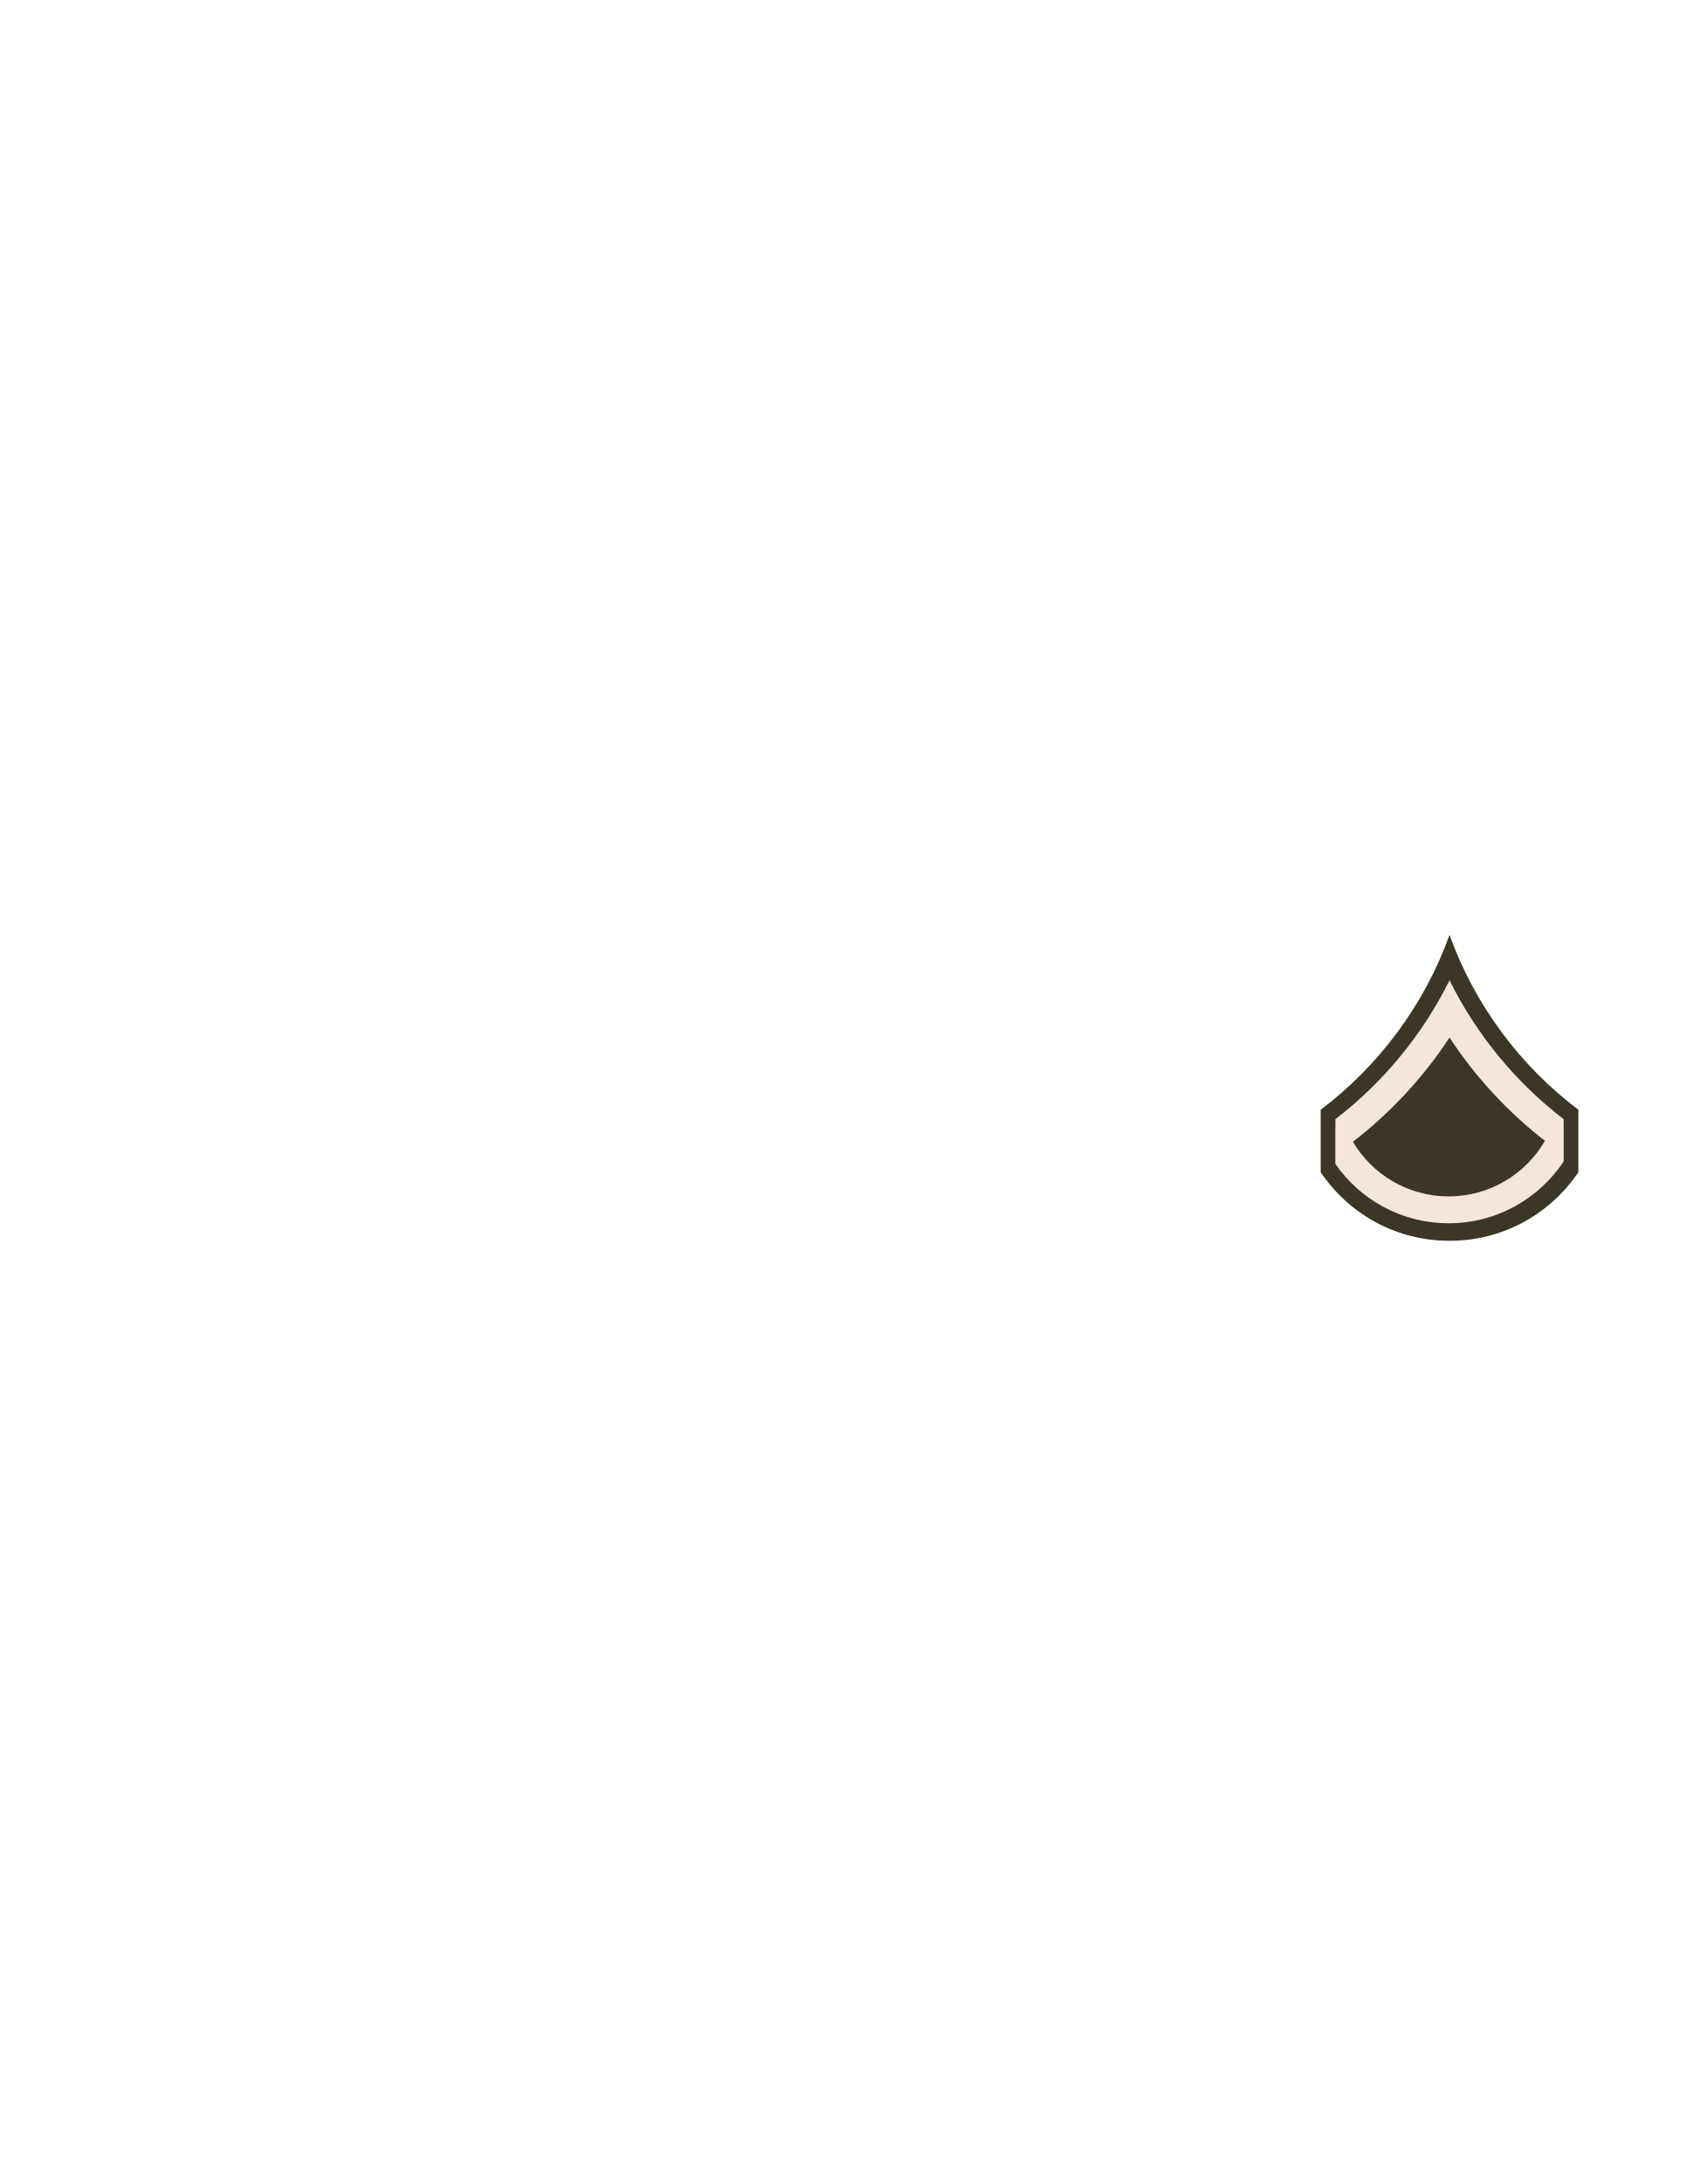
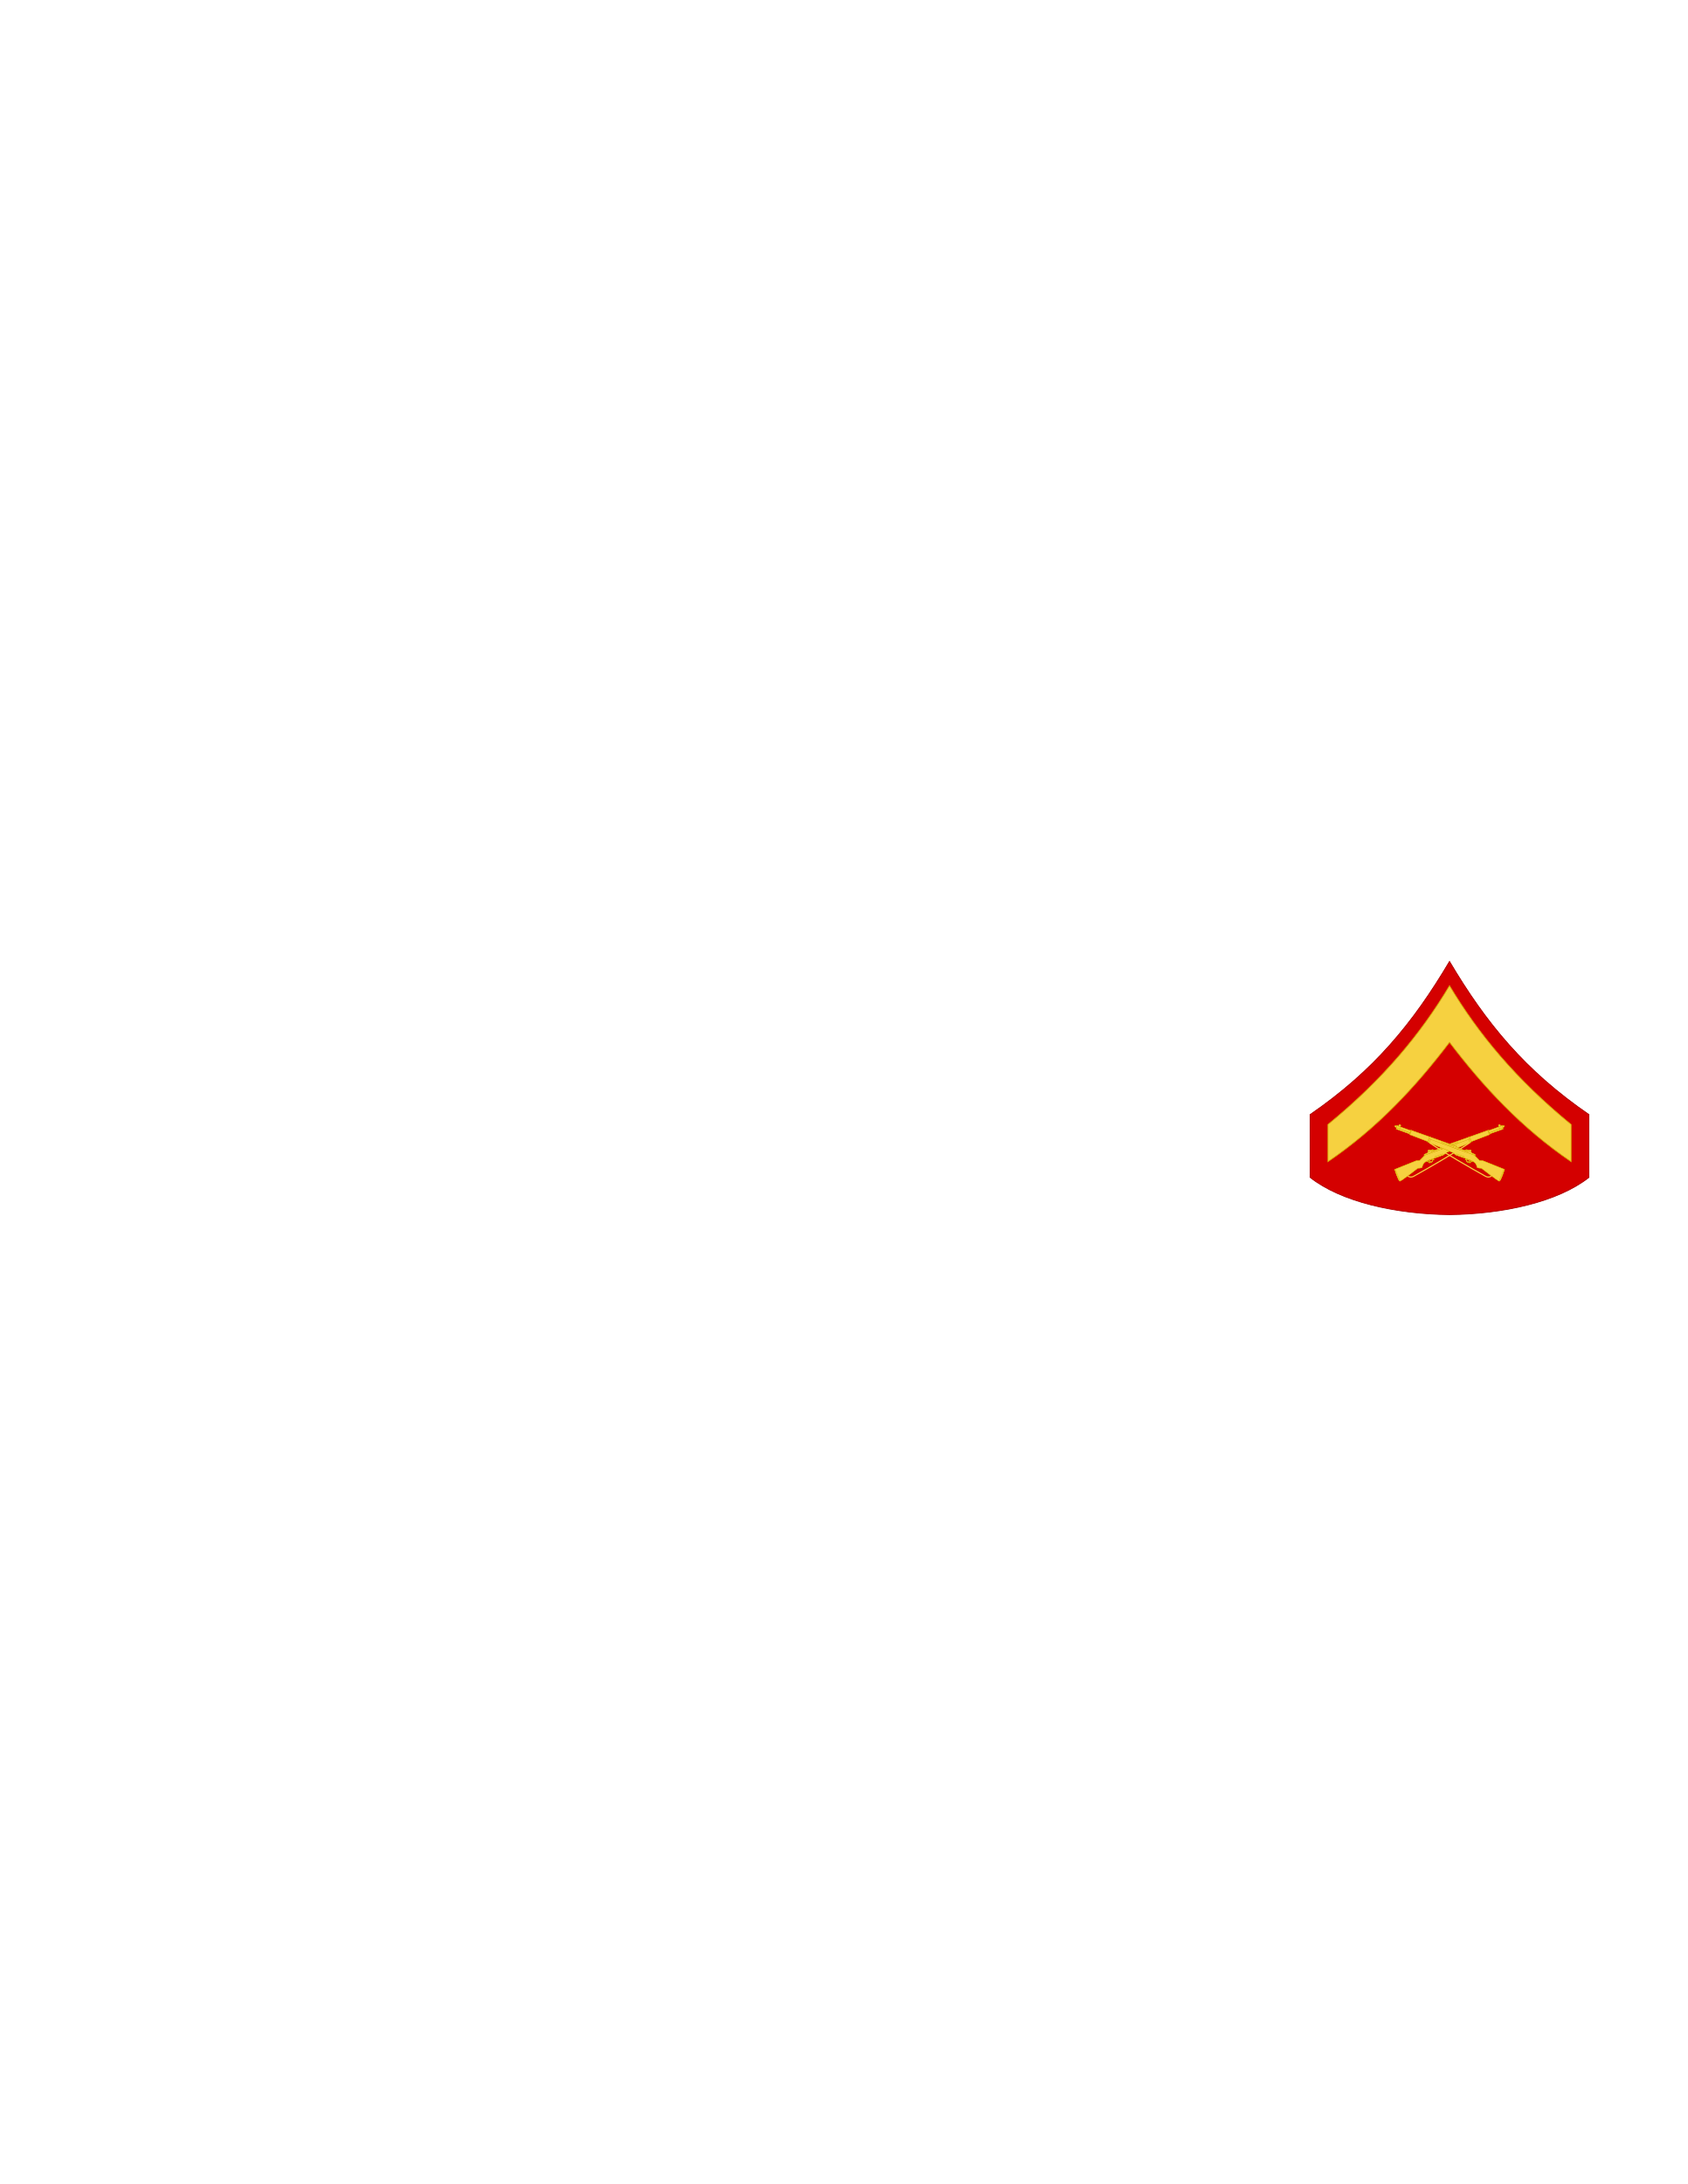
<svg xmlns="http://www.w3.org/2000/svg" version="1.1" id="Version_1.0" width="612" height="792" viewBox="0 0 612 792" overflow="visible" enable-background="new 0 0 612 792" xml:space="preserve">
  <defs id="defs850" />
  <g id="octagon" display="none">
    <polygon fill="none" stroke="#0000FF" stroke-width="2" points="305,516.5 218.733,480.768 183,394.5 218.733,308.233 305,272.5    391.268,308.233 427,394.5 391.268,480.768  " id="octagonOutline" />
    <line fill="none" stroke="#0000FF" stroke-width="2" x1="202.5" y1="345.7" x2="407.5" y2="345.7" id="mod1" />
    <line fill="none" stroke="#0000FF" stroke-width="2" x1="202.5" y1="443.3" x2="407.5" y2="443.3" id="mod2" />
    <path id="amplifierD" style="fill:none;stroke:#0000ff;stroke-width:1.999;stroke-linecap:butt;stroke-linejoin:miter;stroke-miterlimit:4;stroke-dasharray:none;stroke-opacity:1" d="m 179.56,317.5 126.44,-73 127.442,73 m -253.882,0 v 0 -80.269 0 h 253.882 v 80.269 0" />
    <rect style="fill:none;fill-opacity:1;stroke:#0000ff;stroke-width:1.992;stroke-linecap:round;stroke-linejoin:miter;stroke-miterlimit:4;stroke-dasharray:none;stroke-opacity:1;paint-order:markers fill stroke" id="amplifierAC" width="168.228" height="97.59" x="441.473" y="150.52" />
    <rect y="248.11" x="441.473" height="97.59" width="168.228" id="amplifierG" style="fill:none;fill-opacity:1;stroke:#0000ff;stroke-width:1.992;stroke-linecap:round;stroke-linejoin:miter;stroke-miterlimit:4;stroke-dasharray:none;stroke-opacity:1;paint-order:markers fill stroke" />
    <rect style="fill:none;fill-opacity:1;stroke:#0000ff;stroke-width:1.992;stroke-linecap:round;stroke-linejoin:miter;stroke-miterlimit:4;stroke-dasharray:none;stroke-opacity:1;paint-order:markers fill stroke" id="amplifierH" width="168.228" height="97.59" x="441.473" y="345.7" />
    <rect y="443.29" x="441.473" height="97.59" width="168.228" id="amplifierM" style="fill:none;fill-opacity:1;stroke:#0000ff;stroke-width:1.992;stroke-linecap:round;stroke-linejoin:miter;stroke-miterlimit:4;stroke-dasharray:none;stroke-opacity:1;paint-order:markers fill stroke" />
    <rect style="fill:none;fill-opacity:1;stroke:#0000ff;stroke-width:1.992;stroke-linecap:round;stroke-linejoin:miter;stroke-miterlimit:4;stroke-dasharray:none;stroke-opacity:1;paint-order:markers fill stroke" id="amplifierJKP" width="168.228" height="97.59" x="441.473" y="540.88" />
    <rect y="150.52" x="2.827" height="97.59" width="168.228" id="amplifierW" style="fill:none;fill-opacity:1;stroke:#0000ff;stroke-width:1.992;stroke-linecap:round;stroke-linejoin:miter;stroke-miterlimit:4;stroke-dasharray:none;stroke-opacity:1;paint-order:markers fill stroke" />
    <rect style="fill:none;fill-opacity:1;stroke:#0000ff;stroke-width:1.992;stroke-linecap:round;stroke-linejoin:miter;stroke-miterlimit:4;stroke-dasharray:none;stroke-opacity:1;paint-order:markers fill stroke" id="amplifierXY" width="168.228" height="97.59" x="2.827" y="248.11" />
    <rect y="345.7" x="2.827" height="97.59" width="168.228" id="amplifierVAF" style="fill:none;fill-opacity:1;stroke:#0000ff;stroke-width:1.992;stroke-linecap:round;stroke-linejoin:miter;stroke-miterlimit:4;stroke-dasharray:none;stroke-opacity:1;paint-order:markers fill stroke" />
    <rect style="fill:none;fill-opacity:1;stroke:#0000ff;stroke-width:1.992;stroke-linecap:round;stroke-linejoin:miter;stroke-miterlimit:4;stroke-dasharray:none;stroke-opacity:1;paint-order:markers fill stroke" id="amplifierT" width="168.228" height="97.59" x="2.827" y="443.29" />
    <rect y="540.88" x="2.827" height="97.59" width="168.228" id="amplifierZ" style="fill:none;fill-opacity:1;stroke:#0000ff;stroke-width:1.992;stroke-linecap:round;stroke-linejoin:miter;stroke-miterlimit:4;stroke-dasharray:none;stroke-opacity:1;paint-order:markers fill stroke" />
    <rect style="fill:none;fill-opacity:1;stroke:#0000ff;stroke-width:2.44;stroke-linecap:round;stroke-linejoin:miter;stroke-miterlimit:4;stroke-dasharray:none;stroke-opacity:1;paint-order:markers fill stroke" id="amplifierAB" width="253.541" height="97.142" x="179.784" y="139.865" />
    <rect y="547.46" x="179.453" height="97.142" width="253.541" id="amplifierR" style="fill:none;fill-opacity:1;stroke:#0000ff;stroke-width:2.44;stroke-linecap:round;stroke-linejoin:miter;stroke-miterlimit:4;stroke-dasharray:none;stroke-opacity:1;paint-order:markers fill stroke" />
    <path style="fill:#0000ff;stroke:#0000ff;stroke-width:1.999;stroke-linecap:butt;stroke-linejoin:miter;stroke-opacity:1;fill-opacity:1;stroke-miterlimit:4;stroke-dasharray:none" d="m 306.856,644.53 v 52.026" id="amplifierQ" />
  </g>
-   <g transform="translate(170.8774,-188.1281)" id="g3041" style="fill:#f4e6d9;fill-opacity:1;stroke:none">
-     <path d="m 354.71,527.17 c -9.155,25.425 -25.556,47.39 -46.719,63.406 v 22.688 c 0.323,0.479 0.663,0.938 1,1.406 10.185,14.154 26.775,23.406 45.531,23.406 0.062,-10e-6 0.125,2e-4 0.188,0 0.062,1.9e-4 0.125,0 0.188,0 18.756,10e-6 35.346,-9.252 45.531,-23.406 0.337,-0.469 0.677,-0.927 1,-1.406 v -22.688 C 380.266,574.56 363.865,552.595 354.71,527.17 Z" id="path7835" style="fill:#3c3624;fill-opacity:1;stroke:none;stroke-width:0;stroke-miterlimit:4;stroke-dasharray:none;stroke-opacity:1" />
-     <path d="m 354.71,543.607 c -9.802,19.789 -24.029,37.023 -41.375,50.375 v 2.625 h -0.031 v 13.594 c 9.03,13.009 24.068,21.531 41.094,21.531 17.418,-10e-6 32.758,-8.919 41.719,-22.438 v -12.688 h -0.031 v -2.625 c -17.346,-13.352 -31.573,-30.586 -41.375,-50.375 z m 0,20.781 c 9.391,14.309 21.106,26.969 34.594,37.438 -6.964,12.057 -19.991,20.156 -34.906,20.156 -14.77,-2e-5 -27.706,-7.95 -34.719,-19.812 13.672,-10.533 25.539,-23.318 35.031,-37.781 z" id="path7839" style="fill:#f4e6d9;fill-opacity:1;stroke:none;stroke-width:0;stroke-miterlimit:4;stroke-dasharray:none;stroke-opacity:1" />
+   <g id="g6483" style="fill:#f6d140;fill-opacity:1;stroke:#d4aa00;stroke-opacity:1" transform="matrix(0.27,0,0,0.27,474.897,348.366)">
+     <g transform="translate(-434.2002,-102.3547)" id="g7407" style="fill:#f6d140;fill-opacity:1;stroke:#d4aa00;stroke-opacity:1">
+       <path d="M 621.942,443.55 C 549.701,442.778 476.295,426.367 434.7,393.523 V 309.038 C 520.495,250.085 572.87,186.204 621.942,103.336 671.014,186.204 723.389,250.085 809.184,309.038 v 84.485 C 767.589,426.367 694.183,442.778 621.942,443.55 Z" style="fill:#d40000;fill-opacity:1;fill-rule:evenodd;stroke:#aa0000;stroke-width:1px;stroke-linecap:butt;stroke-linejoin:miter;stroke-opacity:1" id="path2216-7" />
+       <path d="M 621.943,212.025 C 576.501,271.745 525.056,327.283 458.63,372.39 V 322.4 C 533.076,261.467 583.116,200.816 621.943,135.971 c 38.827,64.846 88.866,125.496 163.313,186.429 v 49.99 C 718.829,327.283 667.384,271.745 621.943,212.025 Z" style="fill:#f6d140;fill-opacity:1;fill-rule:evenodd;stroke:#d4aa00;stroke-width:1px;stroke-linecap:butt;stroke-linejoin:miter;stroke-opacity:1" id="path3238-1" />
+     </g>
+     <g style="fill:#f6d140;fill-opacity:1;stroke:#d4aa00;stroke-width:0.5;stroke-miterlimit:4;stroke-dasharray:none;stroke-opacity:1" transform="translate(-353.8086,-195.5211)" id="g5723-2">
+       <g style="fill:#f6d140;fill-opacity:1;stroke:#d4aa00;stroke-width:0.5;stroke-miterlimit:4;stroke-dasharray:none;stroke-opacity:1" id="g5397-2" transform="translate(38.43366,-47.69466)">
+         <g style="fill:#f6d140;fill-opacity:1;stroke:#d4aa00;stroke-width:1.807;stroke-miterlimit:4;stroke-dasharray:none;stroke-opacity:1" transform="matrix(0.2650358,-0.09573875,0.09227164,0.2554378,393.4139,446.2726)" id="g4710-9">
+           <g style="fill:#f6d140;fill-opacity:1;stroke:#d4aa00;stroke-width:1.807;stroke-miterlimit:4;stroke-dasharray:none;stroke-opacity:1" id="Layer_1-0">
+             <g style="fill:#f6d140;fill-opacity:1;stroke:#d4aa00;stroke-width:1.807;stroke-miterlimit:4;stroke-dasharray:none;stroke-opacity:1" id="g4588-3">
+               <path style="fill:#f6d140;fill-opacity:1;stroke:#d4aa00;stroke-width:1.807;stroke-miterlimit:4;stroke-dasharray:none;stroke-opacity:1" d="m 211.851,326.856 v 7.29 h 7.29 v -7.29 z m 3.644,5.468 c -1.006,0 -1.822,-0.816 -1.822,-1.822 0,-1.007 0.816,-1.822 1.822,-1.822 1.007,0 1.823,0.815 1.823,1.822 0,1.006 -0.816,1.822 -1.823,1.822 z" id="path4536-6" />
+               <g style="fill:#f6d140;fill-opacity:1;stroke:#d4aa00;stroke-width:1.807;stroke-miterlimit:4;stroke-dasharray:none;stroke-opacity:1" id="g4542-2">
+                 <path style="fill:#f6d140;fill-opacity:1;stroke:#d4aa00;stroke-width:1.807;stroke-miterlimit:4;stroke-dasharray:none;stroke-opacity:1" d="m 572.113,284.581 c 0,-2.41 -1.953,-4.363 -4.363,-4.363 -2.41,0 -4.363,1.954 -4.363,4.363 v 0 0 5.818 h 8.727 v -5.818 z" id="path4538-7" />
+                 <circle style="fill:#f6d140;fill-opacity:1;stroke:#d4aa00;stroke-width:1.807;stroke-miterlimit:4;stroke-dasharray:none;stroke-opacity:1" cx="567.75" cy="284.581" r="0.931" id="circle4540-3" />
+               </g>
+               <rect x="579.652" y="292.783" style="fill:#f6d140;fill-opacity:1;stroke:#d4aa00;stroke-width:1.807;stroke-miterlimit:4;stroke-dasharray:none;stroke-opacity:1" width="8.283" height="6.076" id="rect4544-9" />
+               <path style="fill:#f6d140;fill-opacity:1;stroke:#d4aa00;stroke-width:1.807;stroke-miterlimit:4;stroke-dasharray:none;stroke-opacity:1" d="m 200.87,341.79 c -0.001,0 -0.001,0 0,0 -2.414,0 -4.472,-0.442 -6.651,-0.91 l -1.089,-0.231 c -1.607,-0.334 -2.032,-2.187 -2.482,-4.147 -0.546,-2.379 -1.002,-3.939 -2.314,-3.939 -5.931,0 -6,-4.512 -6,-4.558 v -0.918 l 12.578,-1.08 18.008,-0.003 0.107,0.879 c 0.057,0.469 1.321,11.503 -5.377,13.736 -2.366,0.788 -4.584,1.171 -6.78,1.171 z M 184.583,328.9 c 0.38,0.741 1.338,1.662 3.751,1.662 3.003,0 3.732,3.174 4.264,5.492 0.176,0.767 0.588,2.563 0.94,2.637 l 1.102,0.234 c 2.072,0.445 4.03,0.866 6.23,0.866 v 0 c 1.978,0 3.989,-0.35 6.147,-1.069 4.231,-1.411 4.235,-8.259 4.095,-10.717 h -16.115 z" id="path4546-8" />
+               <rect x="219.141" y="287.146" style="fill:#f6d140;fill-opacity:1;stroke:#d4aa00;stroke-width:1.807;stroke-miterlimit:4;stroke-dasharray:none;stroke-opacity:1" width="13.526" height="4.504" id="rect4548-1" />
+               <path style="fill:#f6d140;fill-opacity:1;stroke:#d4aa00;stroke-width:1.807;stroke-miterlimit:4;stroke-dasharray:none;stroke-opacity:1" d="m 28.001,312.999 c 0,0 -1.953,60.61 4.004,63 5.957,2.39 101.002,-30.003 101.002,-30.003 0,0 14.548,5.383 18.992,4.004 4.444,-1.379 6.998,-22.996 42.998,-22.996 36,0 75.003,0 75.003,0 l 17.991,-5.997 119.002,-6.007 5.692,-2.958 97.312,-2.038 V 288 l -228.995,-1 v 10 H 187.007 L 153,314 137.002,309.004 Z" id="path4550-8" />
+               <path style="fill:#f6d140;fill-opacity:1;stroke:#d4aa00;stroke-width:1.807;stroke-miterlimit:4;stroke-dasharray:none;stroke-opacity:1" d="m 31.406,375.999 c -6.513,-2.39 -4.377,-63 -4.377,-63 l 3.279,-0.256 2.241,63.654 z" id="path4552-5" />
+               <path style="fill:#f6d140;fill-opacity:1;stroke:#d4aa00;stroke-width:1.807;stroke-miterlimit:4;stroke-dasharray:none;stroke-opacity:1" d="M 37.054,375.396" id="path4554-1" />
+               <rect x="509.997" y="300.641" style="fill:#f6d140;fill-opacity:1;stroke:#d4aa00;stroke-width:1.807;stroke-miterlimit:4;stroke-dasharray:none;stroke-opacity:1" width="68.337" height="6.377" id="rect4556-5" />
+               <rect x="509.997" y="290.307" style="fill:#f6d140;fill-opacity:1;stroke:#d4aa00;stroke-width:1.807;stroke-miterlimit:4;stroke-dasharray:none;stroke-opacity:1" width="69.932" height="10.542" id="rect4558-3" />
+               <rect x="507.147" y="288" style="fill:#f6d140;fill-opacity:1;stroke:#d4aa00;stroke-width:1.807;stroke-miterlimit:4;stroke-dasharray:none;stroke-opacity:1" width="2.85" height="19.017" id="rect4560-4" />
+               <rect x="410.698" y="287.566" style="fill:#f6d140;fill-opacity:1;stroke:#d4aa00;stroke-width:1.807;stroke-miterlimit:4;stroke-dasharray:none;stroke-opacity:1" width="5.958" height="24.393" id="rect4562-2" />
+               <rect x="407.147" y="297.509" style="fill:#f6d140;fill-opacity:1;stroke:#d4aa00;stroke-width:1.807;stroke-miterlimit:4;stroke-dasharray:none;stroke-opacity:1" width="6.53" height="17.201" id="rect4564-4" />
+               <line style="fill:#f6d140;fill-opacity:1;stroke:#d4aa00;stroke-width:1.807;stroke-miterlimit:4;stroke-dasharray:none;stroke-opacity:1" x1="407.147" y1="297.509" x2="291.171" y2="297.509" id="line4566-1" />
+               <rect x="563.361" y="290.307" style="fill:#f6d140;fill-opacity:1;stroke:#d4aa00;stroke-width:1.807;stroke-miterlimit:4;stroke-dasharray:none;stroke-opacity:1" width="16.567" height="10.334" id="rect4568-1" />
+               <rect x="229" y="321.333" style="fill:#f6d140;fill-opacity:1;stroke:#d4aa00;stroke-width:1.807;stroke-miterlimit:4;stroke-dasharray:none;stroke-opacity:1" width="38.333" height="5.67" id="rect4570-2" />
+               <path style="fill:#f6d140;fill-opacity:1;stroke:#d4aa00;stroke-width:1.807;stroke-miterlimit:4;stroke-dasharray:none;stroke-opacity:1" d="m 197.743,327.003 c 0,0 -3.077,10.66 3.257,11.663 0,0 -5.667,-9.333 2.667,-11.663 z" id="path4572-8" />
+               <rect x="268.846" y="291.73" style="fill:#f6d140;fill-opacity:1;stroke:#d4aa00;stroke-width:1.807;stroke-miterlimit:4;stroke-dasharray:none;stroke-opacity:1" width="82.821" height="5.715" id="rect4574-2" />
+               <rect x="281.002" y="284.506" style="fill:#f6d140;fill-opacity:1;stroke:#d4aa00;stroke-width:1.807;stroke-miterlimit:4;stroke-dasharray:none;stroke-opacity:1" width="10.169" height="12.939" id="rect4576-1" />
+               <polygon style="fill:#f6d140;fill-opacity:1;stroke:#d4aa00;stroke-width:1.807;stroke-miterlimit:4;stroke-dasharray:none;stroke-opacity:1" points="215.496,282.645 219.141,284.307 229,284.506 234.667,288 219.141,289.397 219.141,291.73 260.333,291.73 281.002,288 281.002,297.445 187.007,297 181.48,299.763 183.333,292.783 200.332,291.73 206.163,287.566 210.829,284.506 " id="polygon4578-2" />
+               <rect x="310.256" y="287.131" style="fill:#f6d140;fill-opacity:1;stroke:#d4aa00;stroke-width:1.807;stroke-miterlimit:4;stroke-dasharray:none;stroke-opacity:1" width="6.078" height="4.088" id="rect4580-7" />
+               <circle style="fill:#f6d140;fill-opacity:1;stroke:#d4aa00;stroke-width:1.807;stroke-miterlimit:4;stroke-dasharray:none;stroke-opacity:1" cx="210.829" cy="284.506" r="4.667" id="circle4582-3" />
+               <circle style="fill:#f6d140;fill-opacity:1;stroke:#d4aa00;stroke-width:1.807;stroke-miterlimit:4;stroke-dasharray:none;stroke-opacity:1" cx="210.829" cy="284.506" r="0.933" id="circle4584-4" />
+               <rect x="267.333" y="287" style="fill:#f6d140;fill-opacity:1;stroke:#d4aa00;stroke-width:1.807;stroke-miterlimit:4;stroke-dasharray:none;stroke-opacity:1" width="1.512" height="10.446" id="rect4586-29" />
+             </g>
+           </g>
+           <g style="fill:#f6d140;fill-opacity:1;stroke:#d4aa00;stroke-width:1.807;stroke-miterlimit:4;stroke-dasharray:none;stroke-opacity:1" id="Layer_2-4">
+             <g style="fill:#f6d140;fill-opacity:1;stroke:#d4aa00;stroke-width:1.807;stroke-miterlimit:4;stroke-dasharray:none;stroke-opacity:1" id="g4643-7">
+               <path style="fill:#f6d140;fill-opacity:1;stroke:#d4aa00;stroke-width:1.807;stroke-miterlimit:4;stroke-dasharray:none;stroke-opacity:1" d="m 211.851,326.856 v 7.29 h 7.29 v -7.29 z m 3.644,5.468 c -1.006,0 -1.822,-0.816 -1.822,-1.822 0,-1.007 0.816,-1.822 1.822,-1.822 1.007,0 1.823,0.815 1.823,1.822 0,1.006 -0.816,1.822 -1.823,1.822 z" id="path4591-5" />
+               <g style="fill:#f6d140;fill-opacity:1;stroke:#d4aa00;stroke-width:1.807;stroke-miterlimit:4;stroke-dasharray:none;stroke-opacity:1" id="g4597-1">
+                 <path style="fill:#f6d140;fill-opacity:1;stroke:#d4aa00;stroke-width:1.807;stroke-miterlimit:4;stroke-dasharray:none;stroke-opacity:1" d="m 572.113,284.581 c 0,-2.41 -1.953,-4.363 -4.363,-4.363 -2.41,0 -4.363,1.954 -4.363,4.363 v 0 0 5.818 h 8.727 v -5.818 z" id="path4593-8" />
+                 <circle style="fill:#f6d140;fill-opacity:1;stroke:#d4aa00;stroke-width:1.807;stroke-miterlimit:4;stroke-dasharray:none;stroke-opacity:1" cx="567.75" cy="284.581" r="0.931" id="circle4595-3" />
+               </g>
+               <rect x="579.652" y="292.783" style="fill:#f6d140;fill-opacity:1;stroke:#d4aa00;stroke-width:1.807;stroke-miterlimit:4;stroke-dasharray:none;stroke-opacity:1" width="8.283" height="6.076" id="rect4599-2" />
+               <path style="fill:#f6d140;fill-opacity:1;stroke:#d4aa00;stroke-width:1.807;stroke-miterlimit:4;stroke-dasharray:none;stroke-opacity:1" d="m 200.87,341.79 c -0.001,0 -0.001,0 0,0 -2.414,0 -4.472,-0.442 -6.651,-0.91 l -1.089,-0.231 c -1.607,-0.334 -2.032,-2.187 -2.482,-4.147 -0.546,-2.379 -1.002,-3.939 -2.314,-3.939 -5.931,0 -6,-4.512 -6,-4.558 v -0.918 l 12.578,-1.08 18.008,-0.003 0.107,0.879 c 0.057,0.469 1.321,11.503 -5.377,13.736 -2.366,0.788 -4.584,1.171 -6.78,1.171 z M 184.583,328.9 c 0.38,0.741 1.338,1.662 3.751,1.662 3.003,0 3.732,3.174 4.264,5.492 0.176,0.767 0.588,2.563 0.94,2.637 l 1.102,0.234 c 2.072,0.445 4.03,0.866 6.23,0.866 v 0 c 1.978,0 3.989,-0.35 6.147,-1.069 4.231,-1.411 4.235,-8.259 4.095,-10.717 h -16.115 z" id="path4601-3" />
+               <rect style="fill:#f6d140;fill-opacity:1;stroke:#d4aa00;stroke-width:1.807;stroke-miterlimit:4;stroke-dasharray:none;stroke-opacity:1" x="219.141" y="287.146" width="13.526" height="4.504" id="rect4603-9" />
+               <path style="fill:#f6d140;fill-opacity:1;stroke:#d4aa00;stroke-width:1.807;stroke-miterlimit:4;stroke-dasharray:none;stroke-opacity:1" d="m 28.001,312.999 c 0,0 -1.953,60.61 4.004,63 5.957,2.39 101.002,-30.003 101.002,-30.003 0,0 14.548,5.383 18.992,4.004 4.444,-1.379 6.998,-22.996 42.998,-22.996 36,0 75.003,0 75.003,0 l 17.991,-5.997 119.002,-6.007 5.692,-2.958 97.312,-2.038 V 288 l -228.995,-1 v 10 H 187.007 L 153,314 137.002,309.004 Z" id="path4605-17" />
+               <path style="fill:#f6d140;fill-opacity:1;stroke:#d4aa00;stroke-width:1.807;stroke-miterlimit:4;stroke-dasharray:none;stroke-opacity:1" d="m 31.406,375.999 c -6.513,-2.39 -4.377,-63 -4.377,-63 l 3.279,-0.256 2.241,63.654 z" id="path4607-1" />
+               <path style="fill:#f6d140;fill-opacity:1;stroke:#d4aa00;stroke-width:1.807;stroke-miterlimit:4;stroke-dasharray:none;stroke-opacity:1" d="M 37.054,375.396" id="path4609-9" />
+               <rect x="509.997" y="300.641" style="fill:#f6d140;fill-opacity:1;stroke:#d4aa00;stroke-width:1.807;stroke-miterlimit:4;stroke-dasharray:none;stroke-opacity:1" width="68.337" height="6.377" id="rect4611-2" />
+               <rect x="509.997" y="290.307" style="fill:#f6d140;fill-opacity:1;stroke:#d4aa00;stroke-width:1.807;stroke-miterlimit:4;stroke-dasharray:none;stroke-opacity:1" width="69.932" height="10.542" id="rect4613-8" />
+               <rect x="507.147" y="288" style="fill:#f6d140;fill-opacity:1;stroke:#d4aa00;stroke-width:1.807;stroke-miterlimit:4;stroke-dasharray:none;stroke-opacity:1" width="2.85" height="19.017" id="rect4615-7" />
+               <rect x="410.698" y="287.566" style="fill:#f6d140;fill-opacity:1;stroke:#d4aa00;stroke-width:1.807;stroke-miterlimit:4;stroke-dasharray:none;stroke-opacity:1" width="5.958" height="24.393" id="rect4617-1" />
+               <rect x="407.147" y="297.509" style="fill:#f6d140;fill-opacity:1;stroke:#d4aa00;stroke-width:1.807;stroke-miterlimit:4;stroke-dasharray:none;stroke-opacity:1" width="6.53" height="17.201" id="rect4619-1" />
+               <line style="fill:#f6d140;fill-opacity:1;stroke:#d4aa00;stroke-width:1.807;stroke-miterlimit:4;stroke-dasharray:none;stroke-opacity:1" x1="407.147" y1="297.509" x2="291.171" y2="297.509" id="line4621-9" />
+               <rect x="563.361" y="290.307" style="fill:#f6d140;fill-opacity:1;stroke:#d4aa00;stroke-width:1.807;stroke-miterlimit:4;stroke-dasharray:none;stroke-opacity:1" width="16.567" height="10.334" id="rect4623-0" />
+               <rect x="229" y="321.333" style="fill:#f6d140;fill-opacity:1;stroke:#d4aa00;stroke-width:1.807;stroke-miterlimit:4;stroke-dasharray:none;stroke-opacity:1" width="38.333" height="5.67" id="rect4625-4" />
+               <path style="fill:#f6d140;fill-opacity:1;stroke:#d4aa00;stroke-width:1.807;stroke-miterlimit:4;stroke-dasharray:none;stroke-opacity:1" d="m 197.743,327.003 c 0,0 -3.077,10.66 3.257,11.663 0,0 -5.667,-9.333 2.667,-11.663 z" id="path4627-3" />
+               <rect x="268.846" y="291.73" style="fill:#f6d140;fill-opacity:1;stroke:#d4aa00;stroke-width:1.807;stroke-miterlimit:4;stroke-dasharray:none;stroke-opacity:1" width="82.821" height="5.715" id="rect4629-3" />
+               <rect x="281.002" y="284.506" style="fill:#f6d140;fill-opacity:1;stroke:#d4aa00;stroke-width:1.807;stroke-miterlimit:4;stroke-dasharray:none;stroke-opacity:1" width="10.169" height="12.939" id="rect4631-2" />
+               <polygon style="fill:#f6d140;fill-opacity:1;stroke:#d4aa00;stroke-width:1.807;stroke-miterlimit:4;stroke-dasharray:none;stroke-opacity:1" points="215.496,282.645 219.141,284.307 229,284.506 234.667,288 219.141,289.397 219.141,291.73 260.333,291.73 281.002,288 281.002,297.445 187.007,297 181.48,299.763 183.333,292.783 200.332,291.73 206.163,287.566 210.829,284.506 " id="polygon4633-9" />
+               <rect x="310.256" y="287.131" style="fill:#f6d140;fill-opacity:1;stroke:#d4aa00;stroke-width:1.807;stroke-miterlimit:4;stroke-dasharray:none;stroke-opacity:1" width="6.078" height="4.088" id="rect4635-6" />
+               <circle style="fill:#f6d140;fill-opacity:1;stroke:#d4aa00;stroke-width:1.807;stroke-miterlimit:4;stroke-dasharray:none;stroke-opacity:1" cx="210.829" cy="284.506" r="4.667" id="circle4637-0" />
+               <circle style="fill:#f6d140;fill-opacity:1;stroke:#d4aa00;stroke-width:1.807;stroke-miterlimit:4;stroke-dasharray:none;stroke-opacity:1" cx="210.829" cy="284.506" r="0.933" id="circle4639-5" />
+               <rect x="267.333" y="287" style="fill:#f6d140;fill-opacity:1;stroke:#d4aa00;stroke-width:1.807;stroke-miterlimit:4;stroke-dasharray:none;stroke-opacity:1" width="1.512" height="10.446" id="rect4641-8" />
+             </g>
+           </g>
+         </g>
+         <path d="m 530.361,487.682 c -20.135,13.554 -54.425,33.521 -75.558,45.245 -2.653,1.449 -5.201,1.13 -7.688,-0.25" style="fill:none;fill-opacity:1;fill-rule:evenodd;stroke:#f6d140;stroke-width:1.5;stroke-linecap:butt;stroke-linejoin:miter;stroke-miterlimit:4;stroke-dasharray:none;stroke-opacity:1" id="path4379-9-3-4" />
+       </g>
+       <g style="fill:#f6d140;fill-opacity:1;stroke:#d4aa00;stroke-width:0.5;stroke-miterlimit:4;stroke-dasharray:none;stroke-opacity:1" id="g5397-5-8" transform="matrix(-1,0,0,1,1044.884,-47.69466)">
+         <g style="fill:#f6d140;fill-opacity:1;stroke:#d4aa00;stroke-width:1.807;stroke-miterlimit:4;stroke-dasharray:none;stroke-opacity:1" transform="matrix(0.2650358,-0.09573875,0.09227164,0.2554378,393.4139,446.2726)" id="g4710-7-8">
+           <g style="fill:#f6d140;fill-opacity:1;stroke:#d4aa00;stroke-width:1.807;stroke-miterlimit:4;stroke-dasharray:none;stroke-opacity:1" id="Layer_1-2-0">
+             <g style="fill:#f6d140;fill-opacity:1;stroke:#d4aa00;stroke-width:1.807;stroke-miterlimit:4;stroke-dasharray:none;stroke-opacity:1" id="g4588-8-5">
+               <path style="fill:#f6d140;fill-opacity:1;stroke:#d4aa00;stroke-width:1.807;stroke-miterlimit:4;stroke-dasharray:none;stroke-opacity:1" d="m 211.851,326.856 v 7.29 h 7.29 v -7.29 z m 3.644,5.468 c -1.006,0 -1.822,-0.816 -1.822,-1.822 0,-1.007 0.816,-1.822 1.822,-1.822 1.007,0 1.823,0.815 1.823,1.822 0,1.006 -0.816,1.822 -1.823,1.822 z" id="path4536-2-4" />
+               <g style="fill:#f6d140;fill-opacity:1;stroke:#d4aa00;stroke-width:1.807;stroke-miterlimit:4;stroke-dasharray:none;stroke-opacity:1" id="g4542-3-1">
+                 <path style="fill:#f6d140;fill-opacity:1;stroke:#d4aa00;stroke-width:1.807;stroke-miterlimit:4;stroke-dasharray:none;stroke-opacity:1" d="m 572.113,284.581 c 0,-2.41 -1.953,-4.363 -4.363,-4.363 -2.41,0 -4.363,1.954 -4.363,4.363 v 0 0 5.818 h 8.727 v -5.818 z" id="path4538-9-1" />
+                 <circle style="fill:#f6d140;fill-opacity:1;stroke:#d4aa00;stroke-width:1.807;stroke-miterlimit:4;stroke-dasharray:none;stroke-opacity:1" cx="567.75" cy="284.581" r="0.931" id="circle4540-9-3" />
+               </g>
+               <rect x="579.652" y="292.783" style="fill:#f6d140;fill-opacity:1;stroke:#d4aa00;stroke-width:1.807;stroke-miterlimit:4;stroke-dasharray:none;stroke-opacity:1" width="8.283" height="6.076" id="rect4544-4-2" />
+               <path style="fill:#f6d140;fill-opacity:1;stroke:#d4aa00;stroke-width:1.807;stroke-miterlimit:4;stroke-dasharray:none;stroke-opacity:1" d="m 200.87,341.79 c -0.001,0 -0.001,0 0,0 -2.414,0 -4.472,-0.442 -6.651,-0.91 l -1.089,-0.231 c -1.607,-0.334 -2.032,-2.187 -2.482,-4.147 -0.546,-2.379 -1.002,-3.939 -2.314,-3.939 -5.931,0 -6,-4.512 -6,-4.558 v -0.918 l 12.578,-1.08 18.008,-0.003 0.107,0.879 c 0.057,0.469 1.321,11.503 -5.377,13.736 -2.366,0.788 -4.584,1.171 -6.78,1.171 z M 184.583,328.9 c 0.38,0.741 1.338,1.662 3.751,1.662 3.003,0 3.732,3.174 4.264,5.492 0.176,0.767 0.588,2.563 0.94,2.637 l 1.102,0.234 c 2.072,0.445 4.03,0.866 6.23,0.866 v 0 c 1.978,0 3.989,-0.35 6.147,-1.069 4.231,-1.411 4.235,-8.259 4.095,-10.717 h -16.115 z" id="path4546-7-4" />
+               <rect x="219.141" y="287.146" style="fill:#f6d140;fill-opacity:1;stroke:#d4aa00;stroke-width:1.807;stroke-miterlimit:4;stroke-dasharray:none;stroke-opacity:1" width="13.526" height="4.504" id="rect4548-7-0" />
+               <path style="fill:#f6d140;fill-opacity:1;stroke:#d4aa00;stroke-width:1.807;stroke-miterlimit:4;stroke-dasharray:none;stroke-opacity:1" d="m 28.001,312.999 c 0,0 -1.953,60.61 4.004,63 5.957,2.39 101.002,-30.003 101.002,-30.003 0,0 14.548,5.383 18.992,4.004 4.444,-1.379 6.998,-22.996 42.998,-22.996 36,0 75.003,0 75.003,0 l 17.991,-5.997 119.002,-6.007 5.692,-2.958 97.312,-2.038 V 288 l -228.995,-1 v 10 H 187.007 L 153,314 137.002,309.004 Z" id="path4550-3-1" />
+               <path style="fill:#f6d140;fill-opacity:1;stroke:#d4aa00;stroke-width:1.807;stroke-miterlimit:4;stroke-dasharray:none;stroke-opacity:1" d="m 31.406,375.999 c -6.513,-2.39 -4.377,-63 -4.377,-63 l 3.279,-0.256 2.241,63.654 z" id="path4552-2-3" />
+               <path style="fill:#f6d140;fill-opacity:1;stroke:#d4aa00;stroke-width:1.807;stroke-miterlimit:4;stroke-dasharray:none;stroke-opacity:1" d="M 37.054,375.396" id="path4554-5-7" />
+               <rect x="509.997" y="300.641" style="fill:#f6d140;fill-opacity:1;stroke:#d4aa00;stroke-width:1.807;stroke-miterlimit:4;stroke-dasharray:none;stroke-opacity:1" width="68.337" height="6.377" id="rect4556-8-8" />
+               <rect x="509.997" y="290.307" style="fill:#f6d140;fill-opacity:1;stroke:#d4aa00;stroke-width:1.807;stroke-miterlimit:4;stroke-dasharray:none;stroke-opacity:1" width="69.932" height="10.542" id="rect4558-2-0" />
+               <rect x="507.147" y="288" style="fill:#f6d140;fill-opacity:1;stroke:#d4aa00;stroke-width:1.807;stroke-miterlimit:4;stroke-dasharray:none;stroke-opacity:1" width="2.85" height="19.017" id="rect4560-7-6" />
+               <rect x="410.698" y="287.566" style="fill:#f6d140;fill-opacity:1;stroke:#d4aa00;stroke-width:1.807;stroke-miterlimit:4;stroke-dasharray:none;stroke-opacity:1" width="5.958" height="24.393" id="rect4562-4-5" />
+               <rect x="407.147" y="297.509" style="fill:#f6d140;fill-opacity:1;stroke:#d4aa00;stroke-width:1.807;stroke-miterlimit:4;stroke-dasharray:none;stroke-opacity:1" width="6.53" height="17.201" id="rect4564-9-1" />
+               <line style="fill:#f6d140;fill-opacity:1;stroke:#d4aa00;stroke-width:1.807;stroke-miterlimit:4;stroke-dasharray:none;stroke-opacity:1" x1="407.147" y1="297.509" x2="291.171" y2="297.509" id="line4566-9-6" />
+               <rect x="563.361" y="290.307" style="fill:#f6d140;fill-opacity:1;stroke:#d4aa00;stroke-width:1.807;stroke-miterlimit:4;stroke-dasharray:none;stroke-opacity:1" width="16.567" height="10.334" id="rect4568-0-5" />
+               <rect x="229" y="321.333" style="fill:#f6d140;fill-opacity:1;stroke:#d4aa00;stroke-width:1.807;stroke-miterlimit:4;stroke-dasharray:none;stroke-opacity:1" width="38.333" height="5.67" id="rect4570-5-2" />
+               <path style="fill:#f6d140;fill-opacity:1;stroke:#d4aa00;stroke-width:1.807;stroke-miterlimit:4;stroke-dasharray:none;stroke-opacity:1" d="m 197.743,327.003 c 0,0 -3.077,10.66 3.257,11.663 0,0 -5.667,-9.333 2.667,-11.663 z" id="path4572-7-6" />
+               <rect x="268.846" y="291.73" style="fill:#f6d140;fill-opacity:1;stroke:#d4aa00;stroke-width:1.807;stroke-miterlimit:4;stroke-dasharray:none;stroke-opacity:1" width="82.821" height="5.715" id="rect4574-5-7" />
+               <rect x="281.002" y="284.506" style="fill:#f6d140;fill-opacity:1;stroke:#d4aa00;stroke-width:1.807;stroke-miterlimit:4;stroke-dasharray:none;stroke-opacity:1" width="10.169" height="12.939" id="rect4576-3-8" />
+               <polygon style="fill:#f6d140;fill-opacity:1;stroke:#d4aa00;stroke-width:1.807;stroke-miterlimit:4;stroke-dasharray:none;stroke-opacity:1" points="281.002,288 281.002,297.445 187.007,297 181.48,299.763 183.333,292.783 200.332,291.73 206.163,287.566 210.829,284.506 215.496,282.645 219.141,284.307 229,284.506 234.667,288 219.141,289.397 219.141,291.73 260.333,291.73 " id="polygon4578-4-8" />
+               <rect x="310.256" y="287.131" style="fill:#f6d140;fill-opacity:1;stroke:#d4aa00;stroke-width:1.807;stroke-miterlimit:4;stroke-dasharray:none;stroke-opacity:1" width="6.078" height="4.088" id="rect4580-9-0" />
+               <circle style="fill:#f6d140;fill-opacity:1;stroke:#d4aa00;stroke-width:1.807;stroke-miterlimit:4;stroke-dasharray:none;stroke-opacity:1" cx="210.829" cy="284.506" r="4.667" id="circle4582-9-3" />
+               <circle style="fill:#f6d140;fill-opacity:1;stroke:#d4aa00;stroke-width:1.807;stroke-miterlimit:4;stroke-dasharray:none;stroke-opacity:1" cx="210.829" cy="284.506" r="0.933" id="circle4584-5-2" />
+               <rect x="267.333" y="287" style="fill:#f6d140;fill-opacity:1;stroke:#d4aa00;stroke-width:1.807;stroke-miterlimit:4;stroke-dasharray:none;stroke-opacity:1" width="1.512" height="10.446" id="rect4586-2-9" />
+             </g>
+           </g>
+           <g style="fill:#f6d140;fill-opacity:1;stroke:#d4aa00;stroke-width:1.807;stroke-miterlimit:4;stroke-dasharray:none;stroke-opacity:1" id="Layer_2-5-4">
+             <g style="fill:#f6d140;fill-opacity:1;stroke:#d4aa00;stroke-width:1.807;stroke-miterlimit:4;stroke-dasharray:none;stroke-opacity:1" id="g4643-0-2">
+               <path style="fill:#f6d140;fill-opacity:1;stroke:#d4aa00;stroke-width:1.807;stroke-miterlimit:4;stroke-dasharray:none;stroke-opacity:1" d="m 211.851,326.856 v 7.29 h 7.29 v -7.29 z m 3.644,5.468 c -1.006,0 -1.822,-0.816 -1.822,-1.822 0,-1.007 0.816,-1.822 1.822,-1.822 1.007,0 1.823,0.815 1.823,1.822 0,1.006 -0.816,1.822 -1.823,1.822 z" id="path4591-8-3" />
+               <g style="fill:#f6d140;fill-opacity:1;stroke:#d4aa00;stroke-width:1.807;stroke-miterlimit:4;stroke-dasharray:none;stroke-opacity:1" id="g4597-0-0">
+                 <path style="fill:#f6d140;fill-opacity:1;stroke:#d4aa00;stroke-width:1.807;stroke-miterlimit:4;stroke-dasharray:none;stroke-opacity:1" d="m 572.113,284.581 c 0,-2.41 -1.953,-4.363 -4.363,-4.363 -2.41,0 -4.363,1.954 -4.363,4.363 v 0 0 5.818 h 8.727 v -5.818 z" id="path4593-0-6" />
+                 <circle style="fill:#f6d140;fill-opacity:1;stroke:#d4aa00;stroke-width:1.807;stroke-miterlimit:4;stroke-dasharray:none;stroke-opacity:1" cx="567.75" cy="284.581" r="0.931" id="circle4595-8-0" />
+               </g>
+               <rect x="579.652" y="292.783" style="fill:#f6d140;fill-opacity:1;stroke:#d4aa00;stroke-width:1.807;stroke-miterlimit:4;stroke-dasharray:none;stroke-opacity:1" width="8.283" height="6.076" id="rect4599-3-9" />
+               <path style="fill:#f6d140;fill-opacity:1;stroke:#d4aa00;stroke-width:1.807;stroke-miterlimit:4;stroke-dasharray:none;stroke-opacity:1" d="m 200.87,341.79 c -0.001,0 -0.001,0 0,0 -2.414,0 -4.472,-0.442 -6.651,-0.91 l -1.089,-0.231 c -1.607,-0.334 -2.032,-2.187 -2.482,-4.147 -0.546,-2.379 -1.002,-3.939 -2.314,-3.939 -5.931,0 -6,-4.512 -6,-4.558 v -0.918 l 12.578,-1.08 18.008,-0.003 0.107,0.879 c 0.057,0.469 1.321,11.503 -5.377,13.736 -2.366,0.788 -4.584,1.171 -6.78,1.171 z M 184.583,328.9 c 0.38,0.741 1.338,1.662 3.751,1.662 3.003,0 3.732,3.174 4.264,5.492 0.176,0.767 0.588,2.563 0.94,2.637 l 1.102,0.234 c 2.072,0.445 4.03,0.866 6.23,0.866 v 0 c 1.978,0 3.989,-0.35 6.147,-1.069 4.231,-1.411 4.235,-8.259 4.095,-10.717 h -16.115 z" id="path4601-1-7" />
+               <rect style="fill:#f6d140;fill-opacity:1;stroke:#d4aa00;stroke-width:1.807;stroke-miterlimit:4;stroke-dasharray:none;stroke-opacity:1" x="219.141" y="287.146" width="13.526" height="4.504" id="rect4603-1-6" />
+               <path style="fill:#f6d140;fill-opacity:1;stroke:#d4aa00;stroke-width:1.807;stroke-miterlimit:4;stroke-dasharray:none;stroke-opacity:1" d="m 28.001,312.999 c 0,0 -1.953,60.61 4.004,63 5.957,2.39 101.002,-30.003 101.002,-30.003 0,0 14.548,5.383 18.992,4.004 4.444,-1.379 6.998,-22.996 42.998,-22.996 36,0 75.003,0 75.003,0 l 17.991,-5.997 119.002,-6.007 5.692,-2.958 97.312,-2.038 V 288 l -228.995,-1 v 10 H 187.007 L 153,314 137.002,309.004 Z" id="path4605-1-7" />
+               <path style="fill:#f6d140;fill-opacity:1;stroke:#d4aa00;stroke-width:1.807;stroke-miterlimit:4;stroke-dasharray:none;stroke-opacity:1" d="m 31.406,375.999 c -6.513,-2.39 -4.377,-63 -4.377,-63 l 3.279,-0.256 2.241,63.654 z" id="path4607-3-9" />
+               <path style="fill:#f6d140;fill-opacity:1;stroke:#d4aa00;stroke-width:1.807;stroke-miterlimit:4;stroke-dasharray:none;stroke-opacity:1" d="M 37.054,375.396" id="path4609-6-3" />
+               <rect x="509.997" y="300.641" style="fill:#f6d140;fill-opacity:1;stroke:#d4aa00;stroke-width:1.807;stroke-miterlimit:4;stroke-dasharray:none;stroke-opacity:1" width="68.337" height="6.377" id="rect4611-8-0" />
+               <rect x="509.997" y="290.307" style="fill:#f6d140;fill-opacity:1;stroke:#d4aa00;stroke-width:1.807;stroke-miterlimit:4;stroke-dasharray:none;stroke-opacity:1" width="69.932" height="10.542" id="rect4613-1-3" />
+               <rect x="507.147" y="288" style="fill:#f6d140;fill-opacity:1;stroke:#d4aa00;stroke-width:1.807;stroke-miterlimit:4;stroke-dasharray:none;stroke-opacity:1" width="2.85" height="19.017" id="rect4615-1-0" />
+               <rect x="410.698" y="287.566" style="fill:#f6d140;fill-opacity:1;stroke:#d4aa00;stroke-width:1.807;stroke-miterlimit:4;stroke-dasharray:none;stroke-opacity:1" width="5.958" height="24.393" id="rect4617-2-7" />
+               <rect x="407.147" y="297.509" style="fill:#f6d140;fill-opacity:1;stroke:#d4aa00;stroke-width:1.807;stroke-miterlimit:4;stroke-dasharray:none;stroke-opacity:1" width="6.53" height="17.201" id="rect4619-2-8" />
+               <line style="fill:#f6d140;fill-opacity:1;stroke:#d4aa00;stroke-width:1.807;stroke-miterlimit:4;stroke-dasharray:none;stroke-opacity:1" x1="407.147" y1="297.509" x2="291.171" y2="297.509" id="line4621-3-7" />
+               <rect x="563.361" y="290.307" style="fill:#f6d140;fill-opacity:1;stroke:#d4aa00;stroke-width:1.807;stroke-miterlimit:4;stroke-dasharray:none;stroke-opacity:1" width="16.567" height="10.334" id="rect4623-5-3" />
+               <rect x="229" y="321.333" style="fill:#f6d140;fill-opacity:1;stroke:#d4aa00;stroke-width:1.807;stroke-miterlimit:4;stroke-dasharray:none;stroke-opacity:1" width="38.333" height="5.67" id="rect4625-6-9" />
+               <path style="fill:#f6d140;fill-opacity:1;stroke:#d4aa00;stroke-width:1.807;stroke-miterlimit:4;stroke-dasharray:none;stroke-opacity:1" d="m 197.743,327.003 c 0,0 -3.077,10.66 3.257,11.663 0,0 -5.667,-9.333 2.667,-11.663 z" id="path4627-1-2" />
+               <rect x="268.846" y="291.73" style="fill:#f6d140;fill-opacity:1;stroke:#d4aa00;stroke-width:1.807;stroke-miterlimit:4;stroke-dasharray:none;stroke-opacity:1" width="82.821" height="5.715" id="rect4629-4-9" />
+               <rect x="281.002" y="284.506" style="fill:#f6d140;fill-opacity:1;stroke:#d4aa00;stroke-width:1.807;stroke-miterlimit:4;stroke-dasharray:none;stroke-opacity:1" width="10.169" height="12.939" id="rect4631-5-4" />
+               <polygon style="fill:#f6d140;fill-opacity:1;stroke:#d4aa00;stroke-width:1.807;stroke-miterlimit:4;stroke-dasharray:none;stroke-opacity:1" points="281.002,288 281.002,297.445 187.007,297 181.48,299.763 183.333,292.783 200.332,291.73 206.163,287.566 210.829,284.506 215.496,282.645 219.141,284.307 229,284.506 234.667,288 219.141,289.397 219.141,291.73 260.333,291.73 " id="polygon4633-4-8" />
+               <rect x="310.256" y="287.131" style="fill:#f6d140;fill-opacity:1;stroke:#d4aa00;stroke-width:1.807;stroke-miterlimit:4;stroke-dasharray:none;stroke-opacity:1" width="6.078" height="4.088" id="rect4635-7-8" />
+               <circle style="fill:#f6d140;fill-opacity:1;stroke:#d4aa00;stroke-width:1.807;stroke-miterlimit:4;stroke-dasharray:none;stroke-opacity:1" cx="210.829" cy="284.506" r="4.667" id="circle4637-4-3" />
+               <circle style="fill:#f6d140;fill-opacity:1;stroke:#d4aa00;stroke-width:1.807;stroke-miterlimit:4;stroke-dasharray:none;stroke-opacity:1" cx="210.829" cy="284.506" r="0.933" id="circle4639-4-3" />
+               <rect x="267.333" y="287" style="fill:#f6d140;fill-opacity:1;stroke:#d4aa00;stroke-width:1.807;stroke-miterlimit:4;stroke-dasharray:none;stroke-opacity:1" width="1.512" height="10.446" id="rect4641-0-2" />
+             </g>
+           </g>
+         </g>
+         <path d="m 530.347,487.771 c -20.135,13.554 -54.411,33.432 -75.544,45.157 -2.653,1.449 -5.201,1.13 -7.688,-0.25" style="fill:none;fill-opacity:1;fill-rule:evenodd;stroke:#f6d140;stroke-width:1.5;stroke-linecap:butt;stroke-linejoin:miter;stroke-miterlimit:4;stroke-dasharray:none;stroke-opacity:1" id="path4379-9-3-9-8" />
+       </g>
+     </g>
  </g>
</svg>
